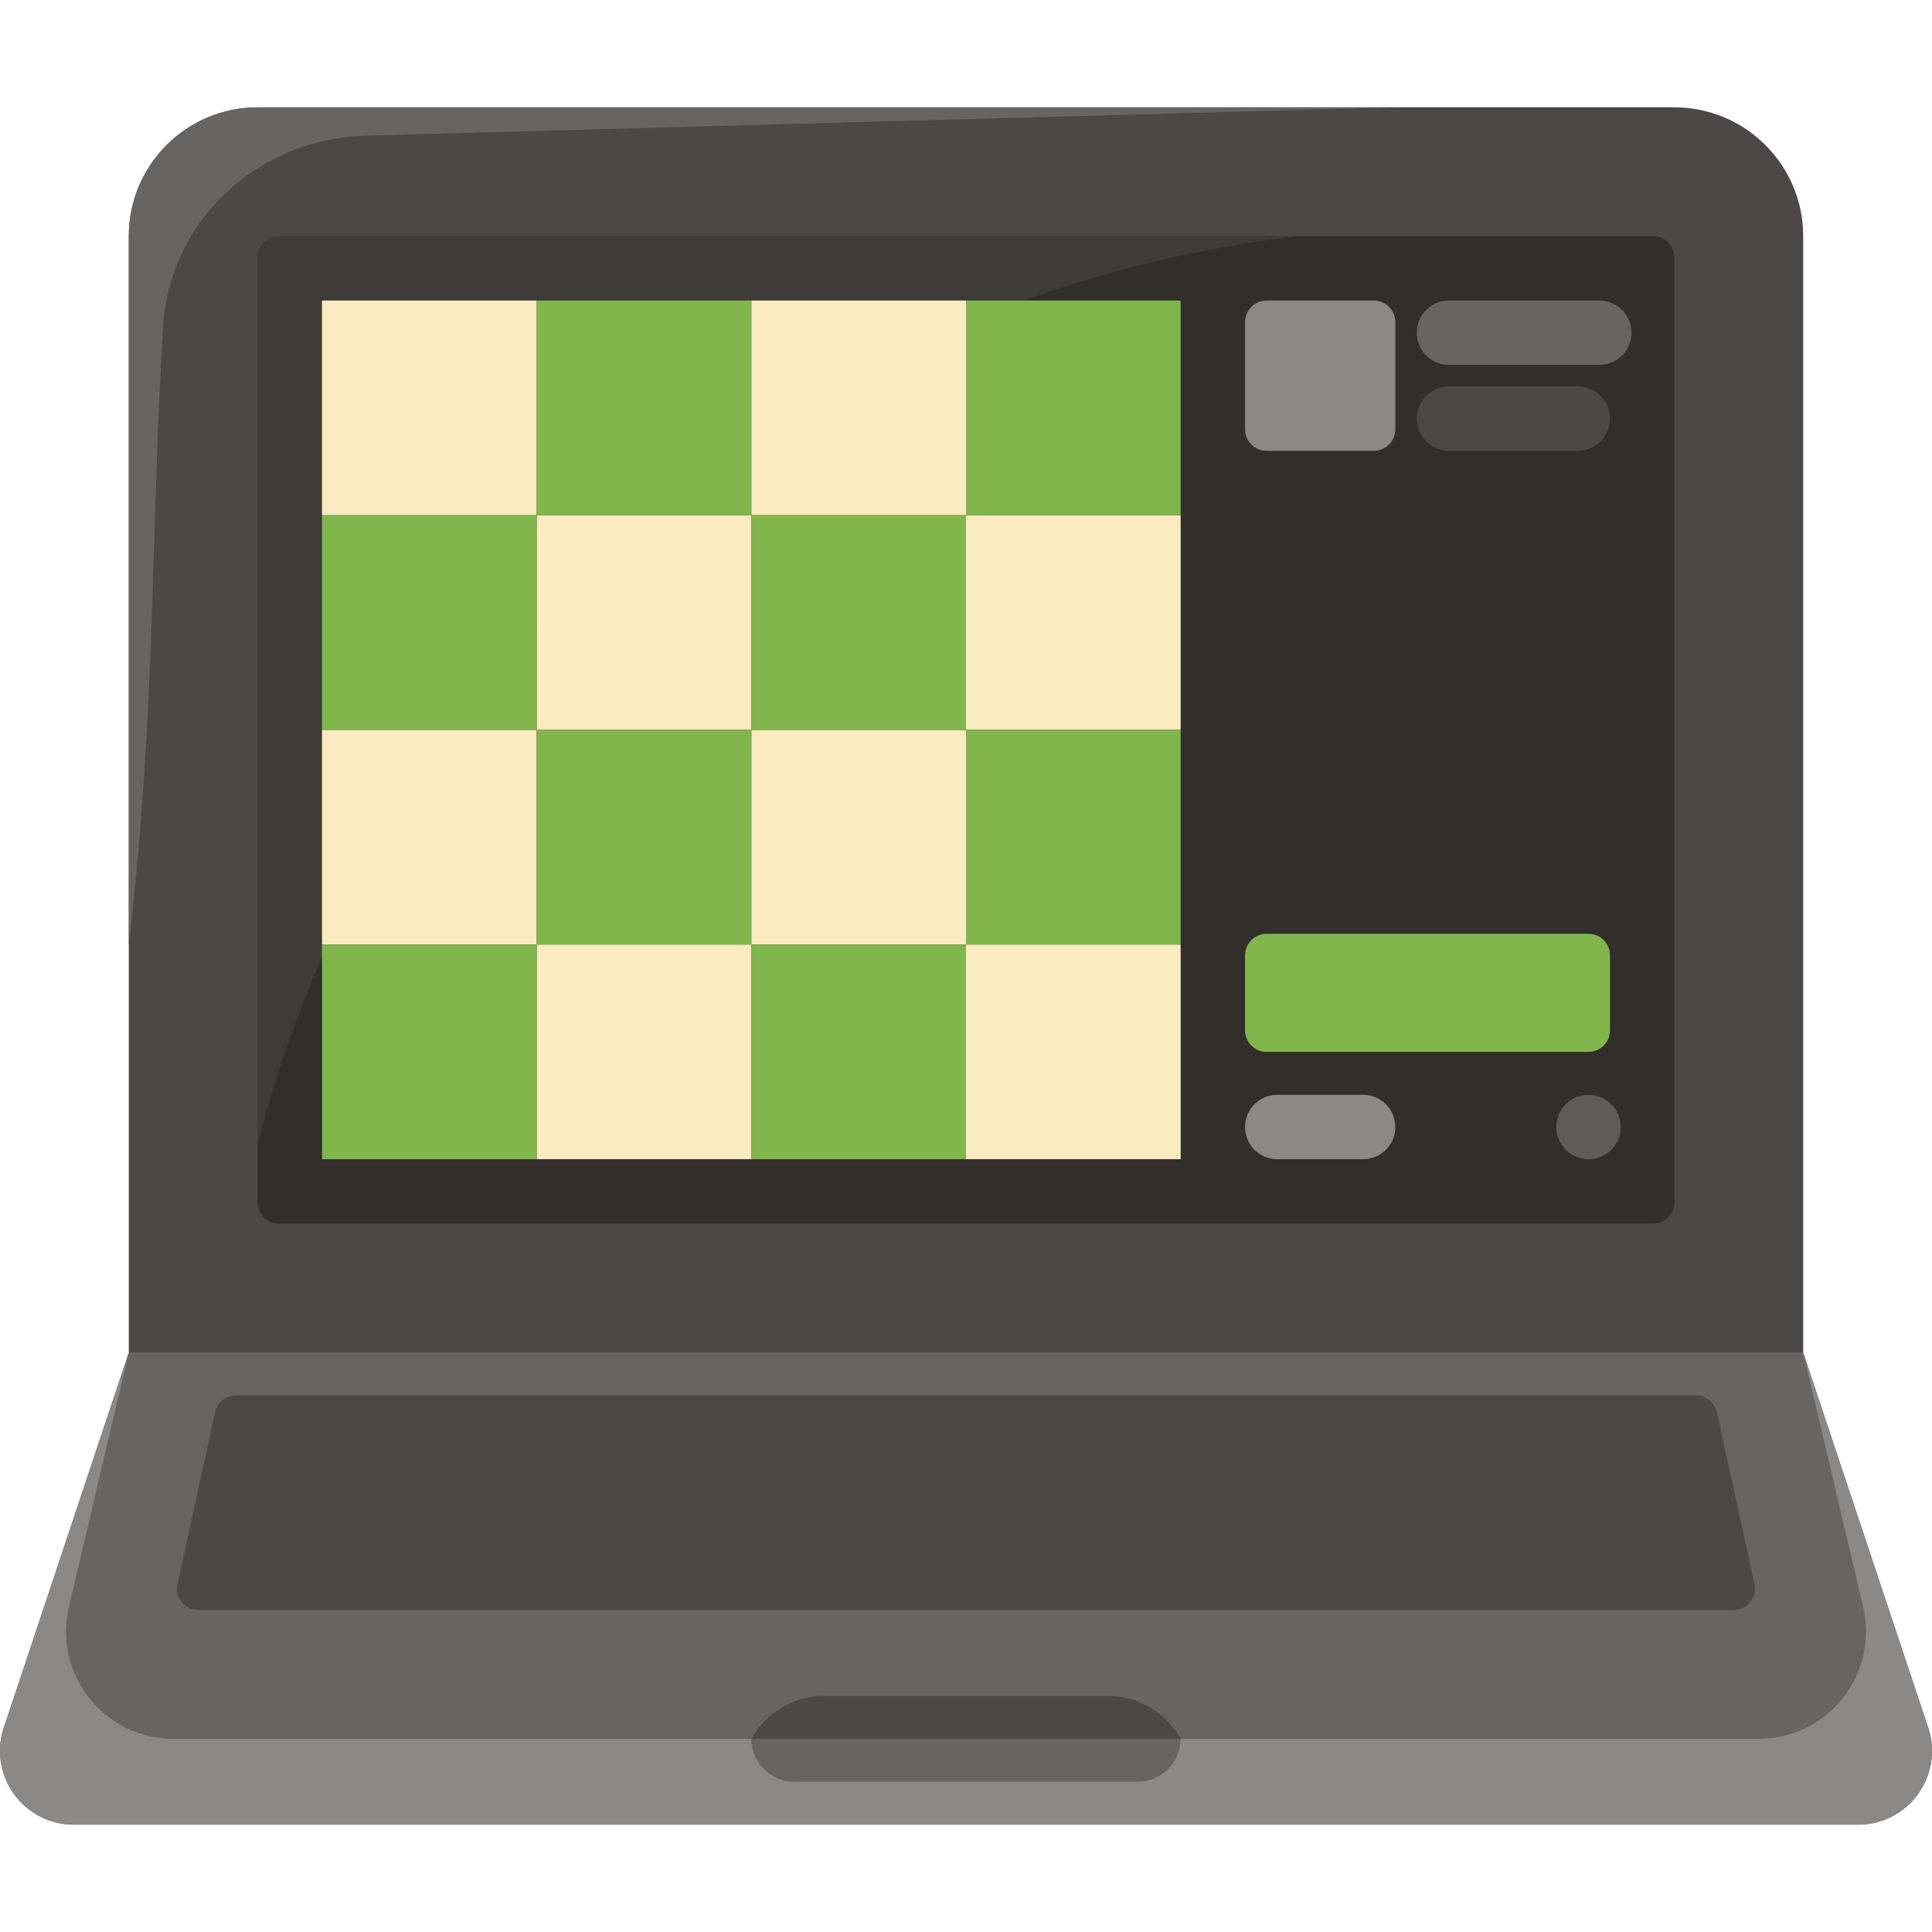
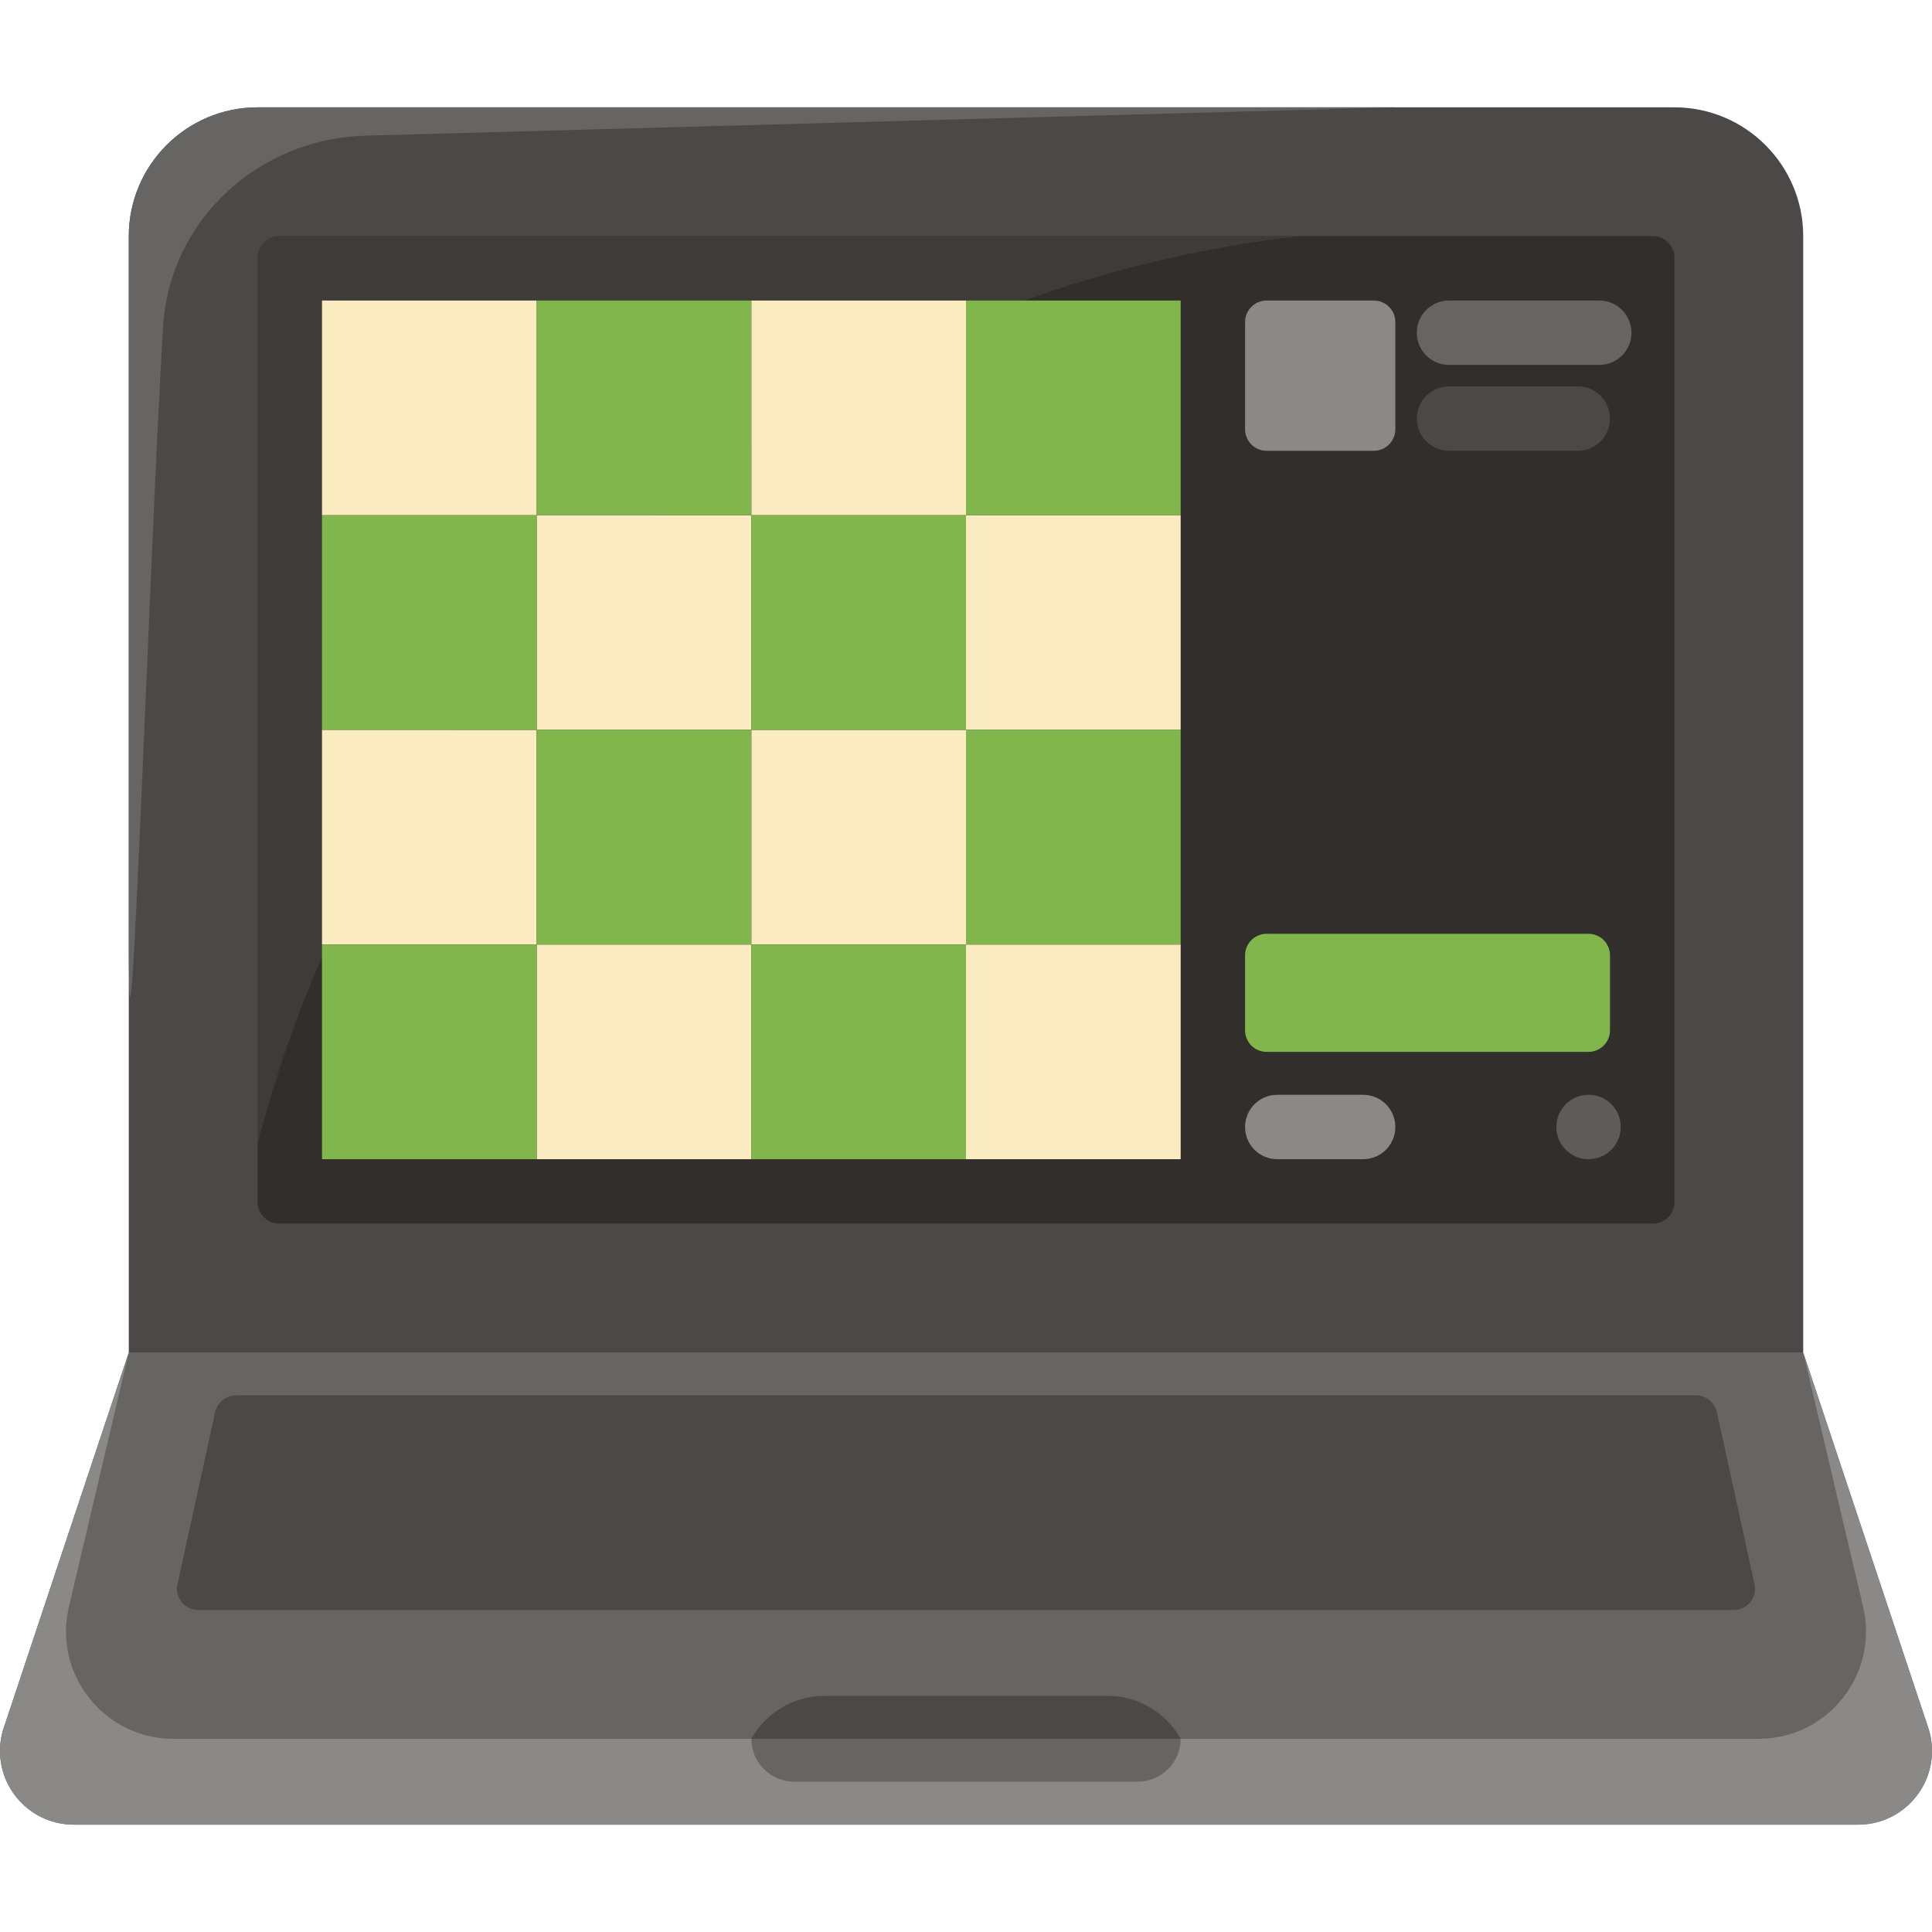
<svg xmlns="http://www.w3.org/2000/svg" viewBox="0 0 90 90">
  <path d="M84,63L89.82,80.47C89.94,80.82,90,81.19,90,81.56C90,83.46,88.46,85,86.56,85L3.44,85C1.54,85,0,83.46,0,81.56C0,81.19,0.06,80.82,0.18,80.47L6,63Z" fill="#666564" />
  <path d="M38.4,79L51.6,79C53.01,79,54.31,79.77,55,81L35,81C35.69,79.77,36.99,79,38.4,79Z" fill="#4B4847" />
  <path d="M11,65L79,65C79.47,65,79.88,65.33,79.98,65.79L81.73,73.79C81.87,74.41,81.4,75,80.76,75L44.51,75L9.24,75C8.6,75,8.13,74.41,8.27,73.79L10.02,65.79C10.12,65.33,10.53,65,11,65Z" fill="#4B4847" />
  <path d="M12,5L78,5C81.31,5,84,7.69,84,11L84,63L6,63L6,11C6,7.69,8.69,5,12,5Z" fill="#4B4847" />
-   <path d="M6,11C6,7.69,8.69,5,12,5L65,5L17.02,6.32C12.05,6.46,7.91,10.23,7.6,15.19C7,24.93,7.29,32.92,6,44Z" fill="#666564" />
+   <path d="M6,11C6,7.69,8.69,5,12,5L65,5L17.02,6.32C12.05,6.46,7.91,10.23,7.6,15.19C7,24.93,6,55.16,6,44Z" fill="#666564" />
  <path d="M45,85L45,81L8.07,81C4.85,81,2.47,77.99,3.21,74.85L6,63L0.18,80.47C0.06,80.82,0,81.19,0,81.56C0,83.46,1.54,85,3.44,85Z" fill="#8B8987" />
  <path d="M45,85L45,81L81.93,81C85.15,81,87.53,77.99,86.79,74.85L84,63L89.82,80.47C89.94,80.82,90,81.19,90,81.56C90,83.46,88.46,85,86.56,85Z" fill="#8B8987" />
  <path d="M37,83L53,83C54.1,83,55,82.1,55,81L35,81C35,82.1,35.9,83,37,83Z" fill="#666564" />
  <path d="M13,11C12.45,11,12,11.45,12,12L12,56C12,56.55,12.45,57,13,57L77,57C77.55,57,78,56.55,78,56L78,12C78,11.45,77.55,11,77,11Z" fill="#312E2B" />
  <path d="M12,12C12,11.45,12.45,11,13,11L60.51,11C37.48,13.65,18.38,30.03,12.24,52.38L12,53.25Z" fill="#4B4847" opacity="0.5" />
  <path d="M45,14L45,24L35,24L35,34L25,34L25,44L35,44L35,34L45,34L45,44L35,44L35,54L25,54L25,44L15,44L15,34L25,34L25,24L15,24L15,14L25,14L25,24L35,24L35,14Z" fill="#FBEBC1" />
  <path d="M55,34L55,24L45,24L45,34Z" fill="#FBEBC1" />
  <path d="M55,54L55,44L45,44L45,54Z" fill="#FBEBC1" />
  <path d="M35,14L35,24L45,24L45,34L35,34L35,24L25,24L25,34L35,34L35,44L45,44L45,54L35,54L35,44L25,44L25,54L15,54L15,44L25,44L25,34L15,34L15,24L25,24L25,14Z" fill="#81B64C" />
  <path d="M45,14L45,24L55,24L55,14Z" fill="#81B64C" />
  <path d="M45,34L45,44L55,44L55,34Z" fill="#81B64C" />
  <path d="M67.5,14L74.5,14C75.33,14,76,14.67,76,15.5C76,16.33,75.33,17,74.5,17L67.5,17C66.67,17,66,16.33,66,15.5C66,14.67,66.67,14,67.5,14Z" fill="#666564" />
  <path d="M67.5,18L73.5,18C74.33,18,75,18.67,75,19.5C75,20.33,74.33,21,73.5,21L67.5,21C66.67,21,66,20.33,66,19.5C66,18.67,66.67,18,67.5,18Z" fill="#4B4847" />
  <path d="M59,14L64,14C64.55,14,65,14.45,65,15L65,20C65,20.55,64.55,21,64,21L59,21C58.45,21,58,20.55,58,20L58,15C58,14.45,58.45,14,59,14Z" fill="#8B8987" />
  <path d="M59.5,51L63.5,51C64.33,51,65,51.67,65,52.5C65,53.33,64.33,54,63.5,54L59.5,54C58.67,54,58,53.33,58,52.5C58,51.67,58.67,51,59.5,51Z" fill="#8B8987" />
  <path d="M74,51C74.83,51,75.5,51.67,75.5,52.5C75.5,53.33,74.83,54,74,54C73.17,54,72.5,53.33,72.5,52.5C72.5,51.67,73.17,51,74,51Z" fill="#8B8987" opacity="0.5" />
  <path d="M59,49L74,49C74.55,49,75,48.55,75,48L75,44.5C75,43.95,74.55,43.5,74,43.5L59,43.5C58.45,43.5,58,43.95,58,44.5L58,48C58,48.55,58.45,49,59,49Z" fill="#81B64C" />
</svg>
